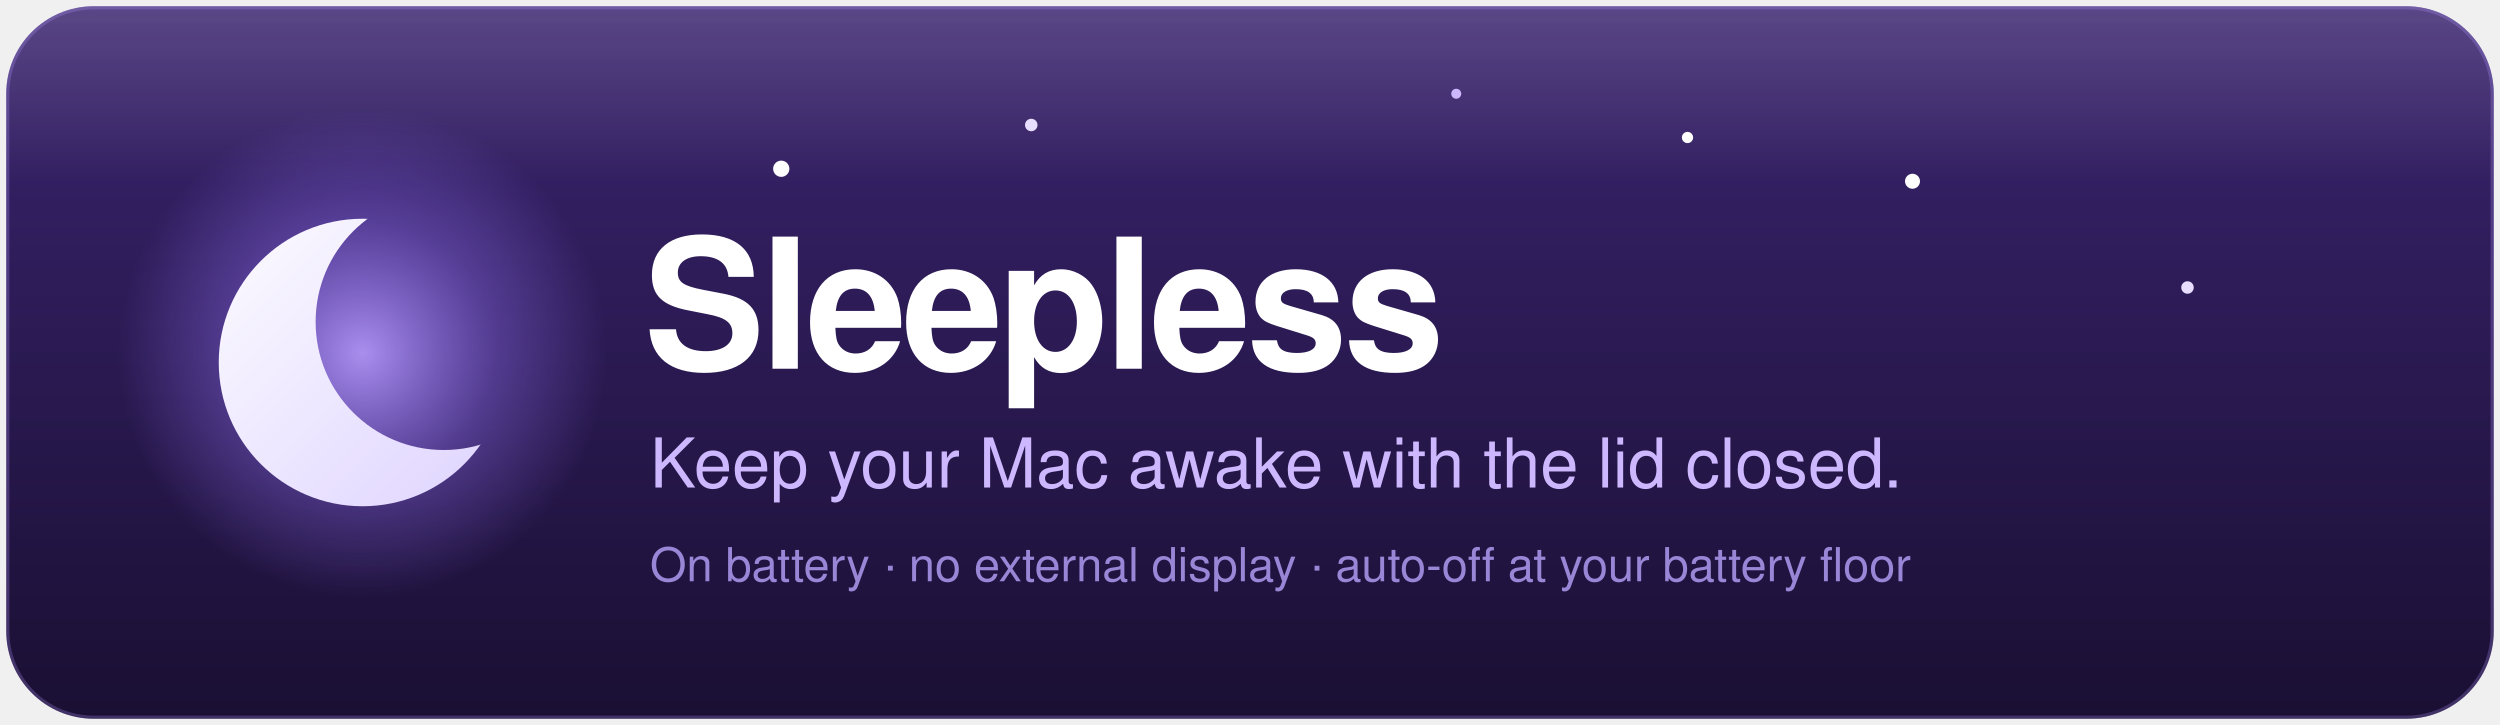
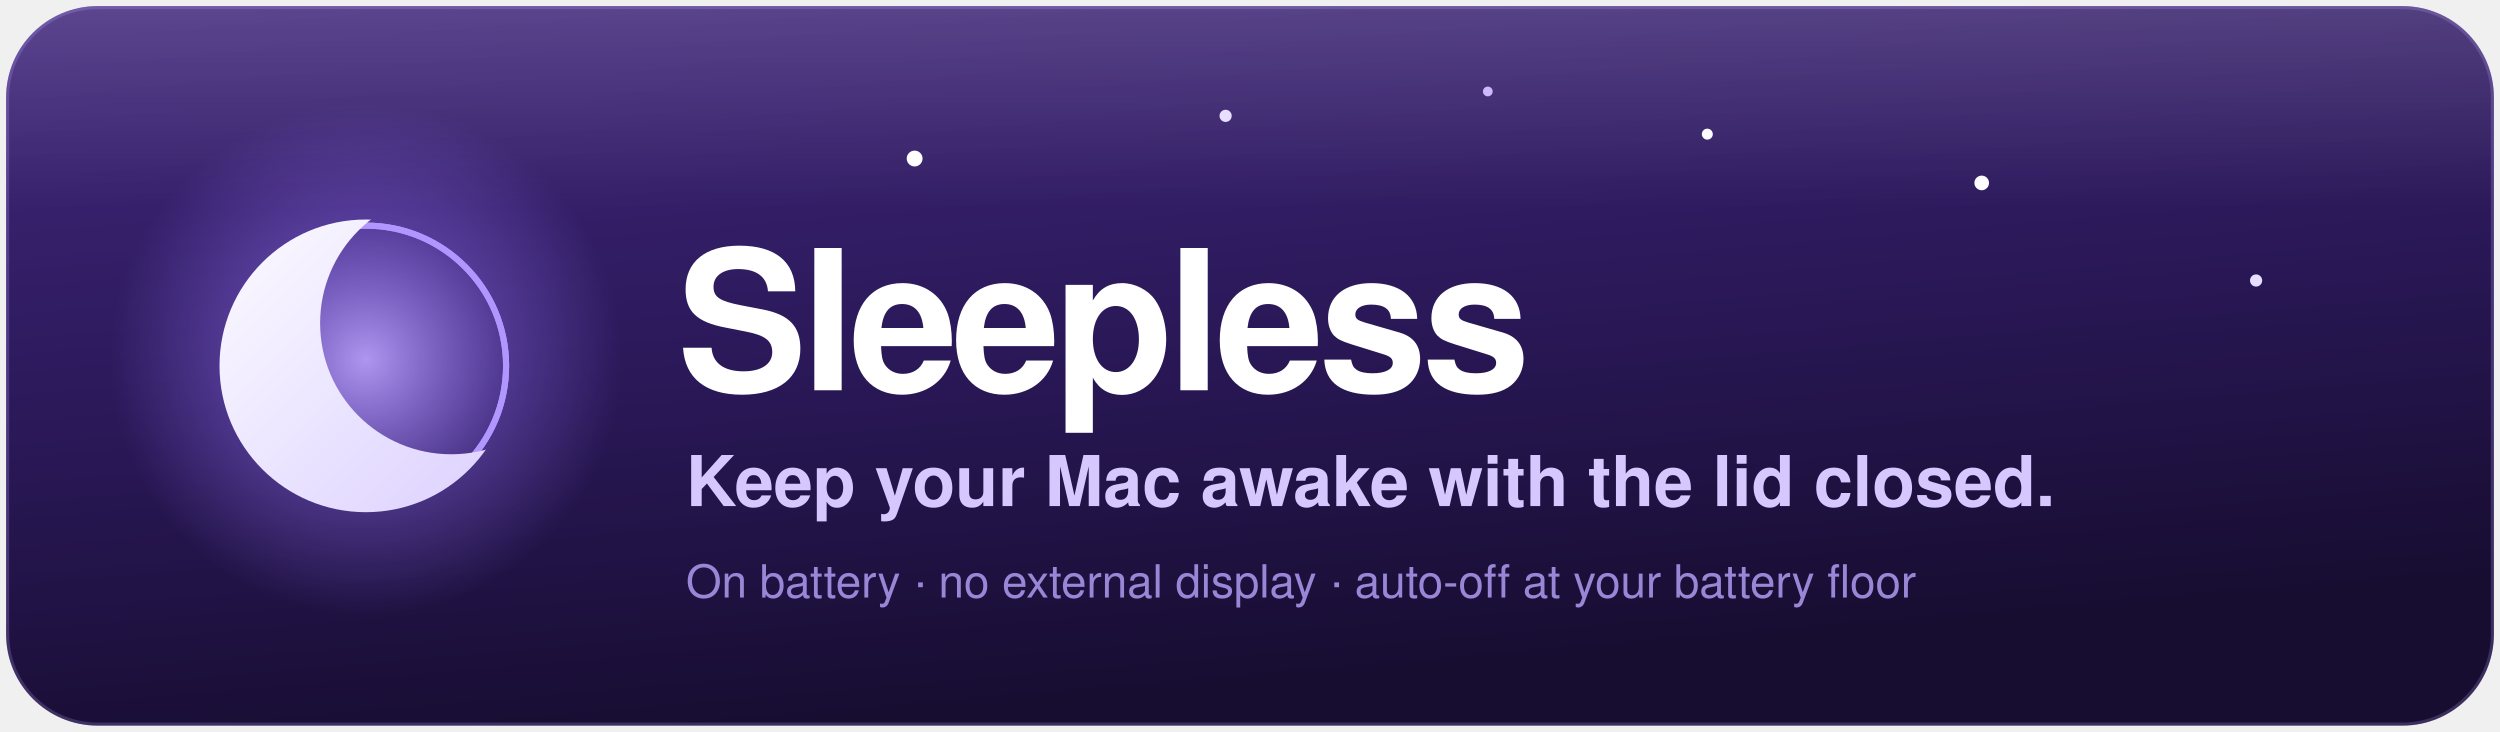
- <svg xmlns="http://www.w3.org/2000/svg" viewBox="0 0 800 232" width="800" height="232" role="img" aria-label="Sleepless: keep your Mac awake with the lid closed">
+ <svg xmlns="http://www.w3.org/2000/svg" viewBox="0 0 820 240" width="820" height="240" role="img" aria-label="Sleepless: keep your Mac awake with the lid closed">
  <defs>
-     <linearGradient id="plate" x1="0" y1="0" x2="0" y2="1">
-       <stop offset="0" stop-color="#3a2470" />
-       <stop offset="1" stop-color="#1a0f33" />
+     <linearGradient id="plate" x1="0" y1="0" x2="0.3" y2="1">
+       <stop offset="0" stop-color="#42287e" />
+       <stop offset="0.55" stop-color="#2a1858" />
+       <stop offset="1" stop-color="#170d31" />
    </linearGradient>
    <linearGradient id="moonGrad" x1="0" y1="0" x2="1" y2="1">
      <stop offset="0" stop-color="#ffffff" />
-       <stop offset="1" stop-color="#d9ccff" />
+       <stop offset="1" stop-color="#d6c8ff" />
    </linearGradient>
    <radialGradient id="halo" cx="0.5" cy="0.5" r="0.5">
-       <stop offset="0" stop-color="#b79bff" stop-opacity="0.9" />
-       <stop offset="0.55" stop-color="#9a78ff" stop-opacity="0.35" />
+       <stop offset="0" stop-color="#bda4ff" stop-opacity="0.9" />
+       <stop offset="0.55" stop-color="#9a78ff" stop-opacity="0.32" />
      <stop offset="1" stop-color="#9a78ff" stop-opacity="0" />
    </radialGradient>
    <linearGradient id="sheen" x1="0" y1="0" x2="0" y2="1">
-       <stop offset="0" stop-color="#ffffff" stop-opacity="0.16" />
-       <stop offset="0.5" stop-color="#ffffff" stop-opacity="0" />
+       <stop offset="0" stop-color="#ffffff" stop-opacity="0.14" />
+       <stop offset="0.55" stop-color="#ffffff" stop-opacity="0" />
    </linearGradient>
    <mask id="moonMask">
-       <circle cx="116" cy="116" r="46" fill="#ffffff" />
-       <circle cx="142" cy="103" r="41" fill="#000000" />
+       <circle cx="120" cy="120" r="48" fill="#ffffff" />
+       <circle cx="148" cy="106" r="43" fill="#000000" />
    </mask>
    <style>
-       .halo  { animation: breathe 5s ease-in-out infinite; transform-box: fill-box; transform-origin: center; }
-       .moon  { animation: glow 5s ease-in-out infinite; }
-       .star  { animation: twinkle 3.2s ease-in-out infinite; transform-box: fill-box; transform-origin: center; }
-       .s2 { animation-delay: .5s }  .s3 { animation-delay: 1.1s } .s4 { animation-delay: 1.7s }
-       .s5 { animation-delay: 2.3s } .s6 { animation-delay: .9s }
-       @keyframes breathe { 0%,100% { opacity:.55; transform:scale(.94) } 50% { opacity:1; transform:scale(1.06) } }
-       @keyframes glow    { 0%,100% { opacity:.92 } 50% { opacity:1 } }
-       @keyframes twinkle { 0%,100% { opacity:.25; transform:scale(.8) } 50% { opacity:1; transform:scale(1.1) } }
-       @media (prefers-reduced-motion: reduce) {
-         .halo,.moon,.star { animation: none }
-       }
+       .halo  { animation: breathe 3.6s ease-in-out infinite; transform-box: fill-box; transform-origin: center; }
+       .pulse { transform-box: fill-box; transform-origin: center; animation: ping 3.6s ease-out infinite; }
+       .pb    { animation-delay: 1.8s; }
+       .moon  { animation: glow 3.6s ease-in-out infinite; }
+       .star  { animation: twinkle 1.8s ease-in-out infinite; transform-box: fill-box; transform-origin: center; }
+       .s2 { animation-delay: .3s } .s3 { animation-delay: .7s } .s4 { animation-delay: 1.1s } .s5 { animation-delay: 1.4s } .s6 { animation-delay: .5s }
+       @keyframes breathe { 0%,100% { opacity:.5; transform:scale(.92) } 50% { opacity:1; transform:scale(1.08) } }
+       @keyframes ping    { 0% { transform:scale(.55); opacity:.5 } 70% { opacity:0 } 100% { transform:scale(2.3); opacity:0 } }
+       @keyframes glow    { 0%,100% { opacity:.9 } 50% { opacity:1 } }
+       @keyframes twinkle { 0%,100% { opacity:.22; transform:scale(.8) } 50% { opacity:1; transform:scale(1.12) } }
+       @media (prefers-reduced-motion: reduce) { .halo,.pulse,.moon,.star { animation: none } }
    </style>
  </defs>
-   <rect x="2" y="2" width="796" height="228" rx="28" fill="url(#plate)" />
-   <rect x="2" y="2" width="796" height="114" rx="28" fill="url(#sheen)" />
-   <rect x="2.5" y="2.5" width="795" height="227" rx="27.5" fill="none" stroke="#b79bff" stroke-opacity="0.25" />
-   <circle class="star s1" cx="250" cy="54" r="2.6" fill="#ffffff" />
-   <circle class="star s2" cx="330" cy="40" r="2.0" fill="#e8deff" />
-   <circle class="star s3" cx="612" cy="58" r="2.4" fill="#ffffff" />
-   <circle class="star s4" cx="700" cy="92" r="2.0" fill="#e8deff" />
-   <circle class="star s5" cx="540" cy="44" r="1.8" fill="#ffffff" />
-   <circle class="star s6" cx="466" cy="30" r="1.6" fill="#cdb8ff" />
-   <circle class="halo" cx="116" cy="113" r="78" fill="url(#halo)" />
+   <rect x="2" y="2" width="816" height="236" rx="30" fill="url(#plate)" />
+   <rect x="2" y="2" width="816" height="120" rx="30" fill="url(#sheen)" />
+   <rect x="2.5" y="2.5" width="815" height="235" rx="29.5" fill="none" stroke="#bda4ff" stroke-opacity="0.22" />
+   <circle class="star s1" cx="300" cy="52" r="2.6" fill="#ffffff" />
+   <circle class="star s2" cx="402" cy="38" r="2.0" fill="#e8deff" />
+   <circle class="star s3" cx="650" cy="60" r="2.4" fill="#ffffff" />
+   <circle class="star s4" cx="740" cy="92" r="2.0" fill="#e8deff" />
+   <circle class="star s5" cx="560" cy="44" r="1.8" fill="#ffffff" />
+   <circle class="star s6" cx="488" cy="30" r="1.6" fill="#cdb8ff" />
+   <circle class="pulse" cx="120" cy="120" r="46" fill="none" stroke="#bda4ff" stroke-width="2" />
+   <circle class="pulse pb" cx="120" cy="120" r="46" fill="none" stroke="#bda4ff" stroke-width="2" />
+   <circle class="halo" cx="120" cy="118" r="84" fill="url(#halo)" />
  <g class="moon" mask="url(#moonMask)">
-     <rect x="64" y="60" width="116" height="116" fill="url(#moonGrad)" />
+     <rect x="66" y="62" width="120" height="120" fill="url(#moonGrad)" />
  </g>
-   <text x="206" y="118" font-family="-apple-system, BlinkMacSystemFont, 'Segoe UI', Helvetica, Arial, sans-serif" font-size="58" font-weight="700" fill="#ffffff" letter-spacing="-1.5">Sleepless</text>
-   <text x="208" y="156" font-family="-apple-system, BlinkMacSystemFont, 'Segoe UI', Helvetica, Arial, sans-serif" font-size="22" font-weight="500" fill="#cdb8ff">Keep your Mac awake with the lid closed.</text>
-   <text x="208" y="186" font-family="-apple-system, BlinkMacSystemFont, 'Segoe UI', Helvetica, Arial, sans-serif" font-size="15" font-weight="500" fill="#9a86d6">On battery · no external display · auto-off at your battery floor</text>
+   <text x="222" y="128" font-family="-apple-system, BlinkMacSystemFont, 'Segoe UI', Helvetica, Arial, sans-serif" font-size="64" font-weight="800" fill="#ffffff" letter-spacing="-2">Sleepless</text>
+   <text x="225" y="166" font-family="-apple-system, BlinkMacSystemFont, 'Segoe UI', Helvetica, Arial, sans-serif" font-size="23" font-weight="600" fill="#d6c8ff">Keep your Mac awake with the lid closed.</text>
+   <text x="225" y="196" font-family="-apple-system, BlinkMacSystemFont, 'Segoe UI', Helvetica, Arial, sans-serif" font-size="15" font-weight="500" fill="#9a86d6">On battery · no external display · auto-off at your battery floor</text>
</svg>
